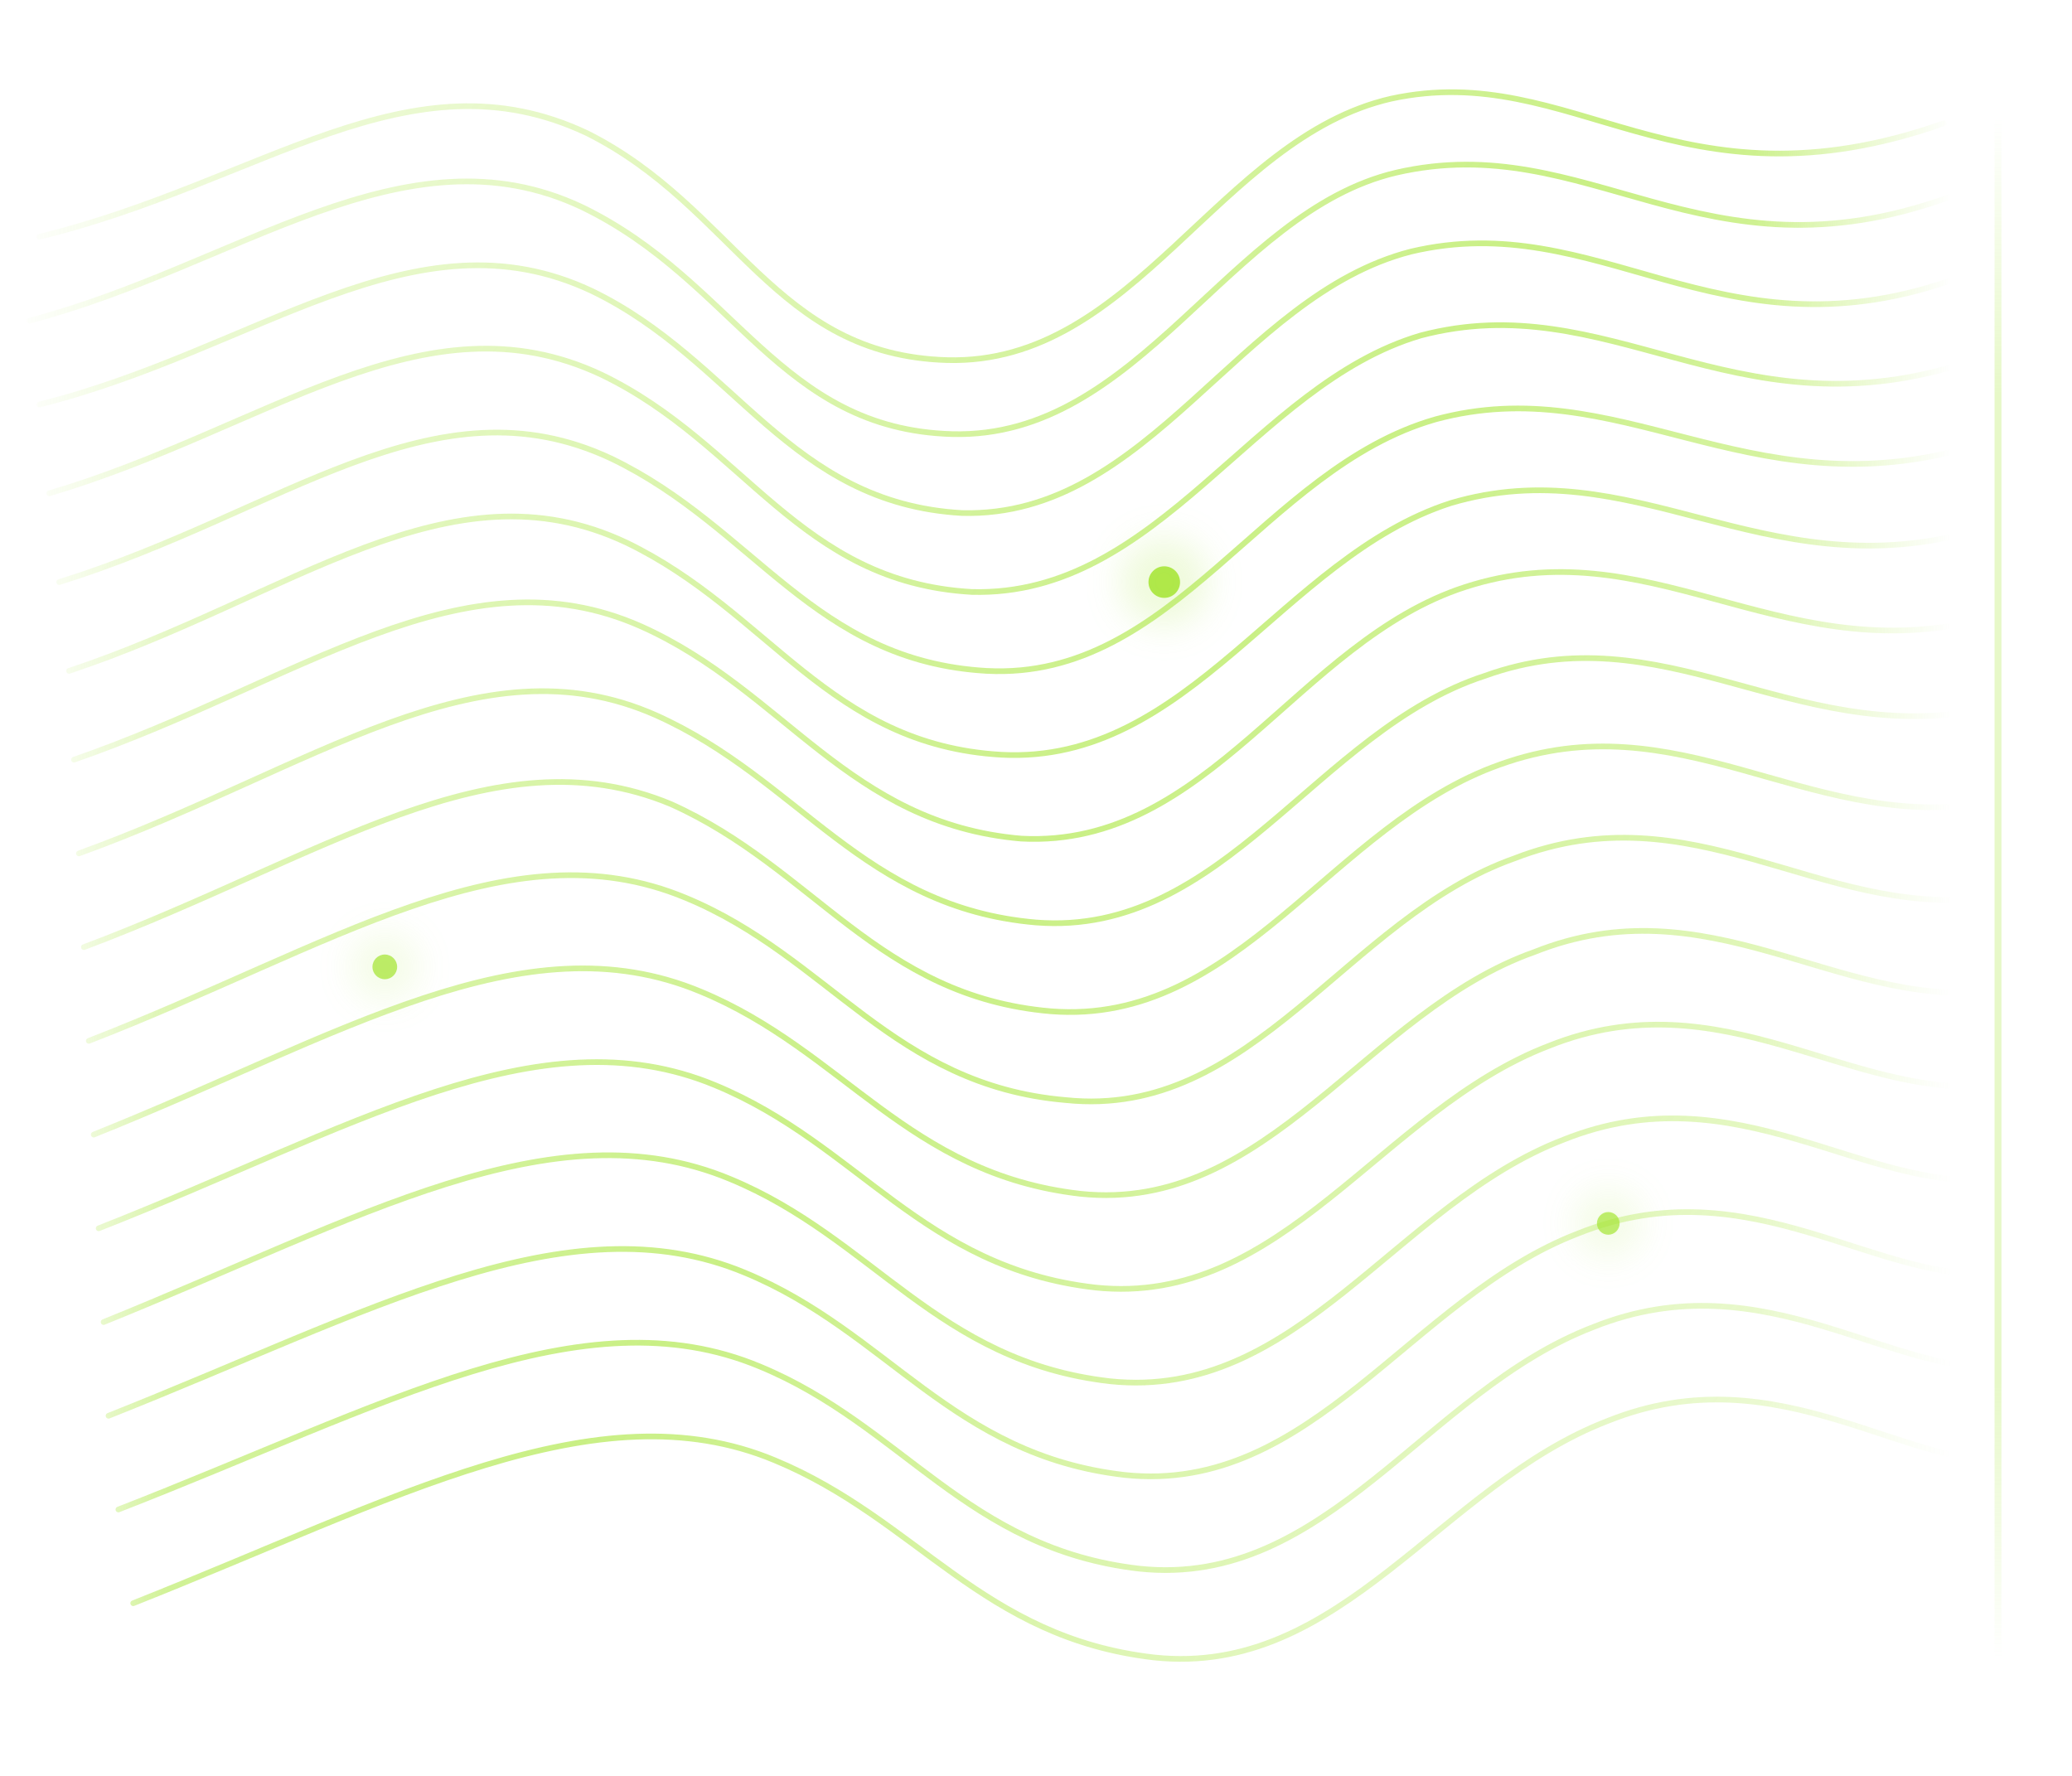
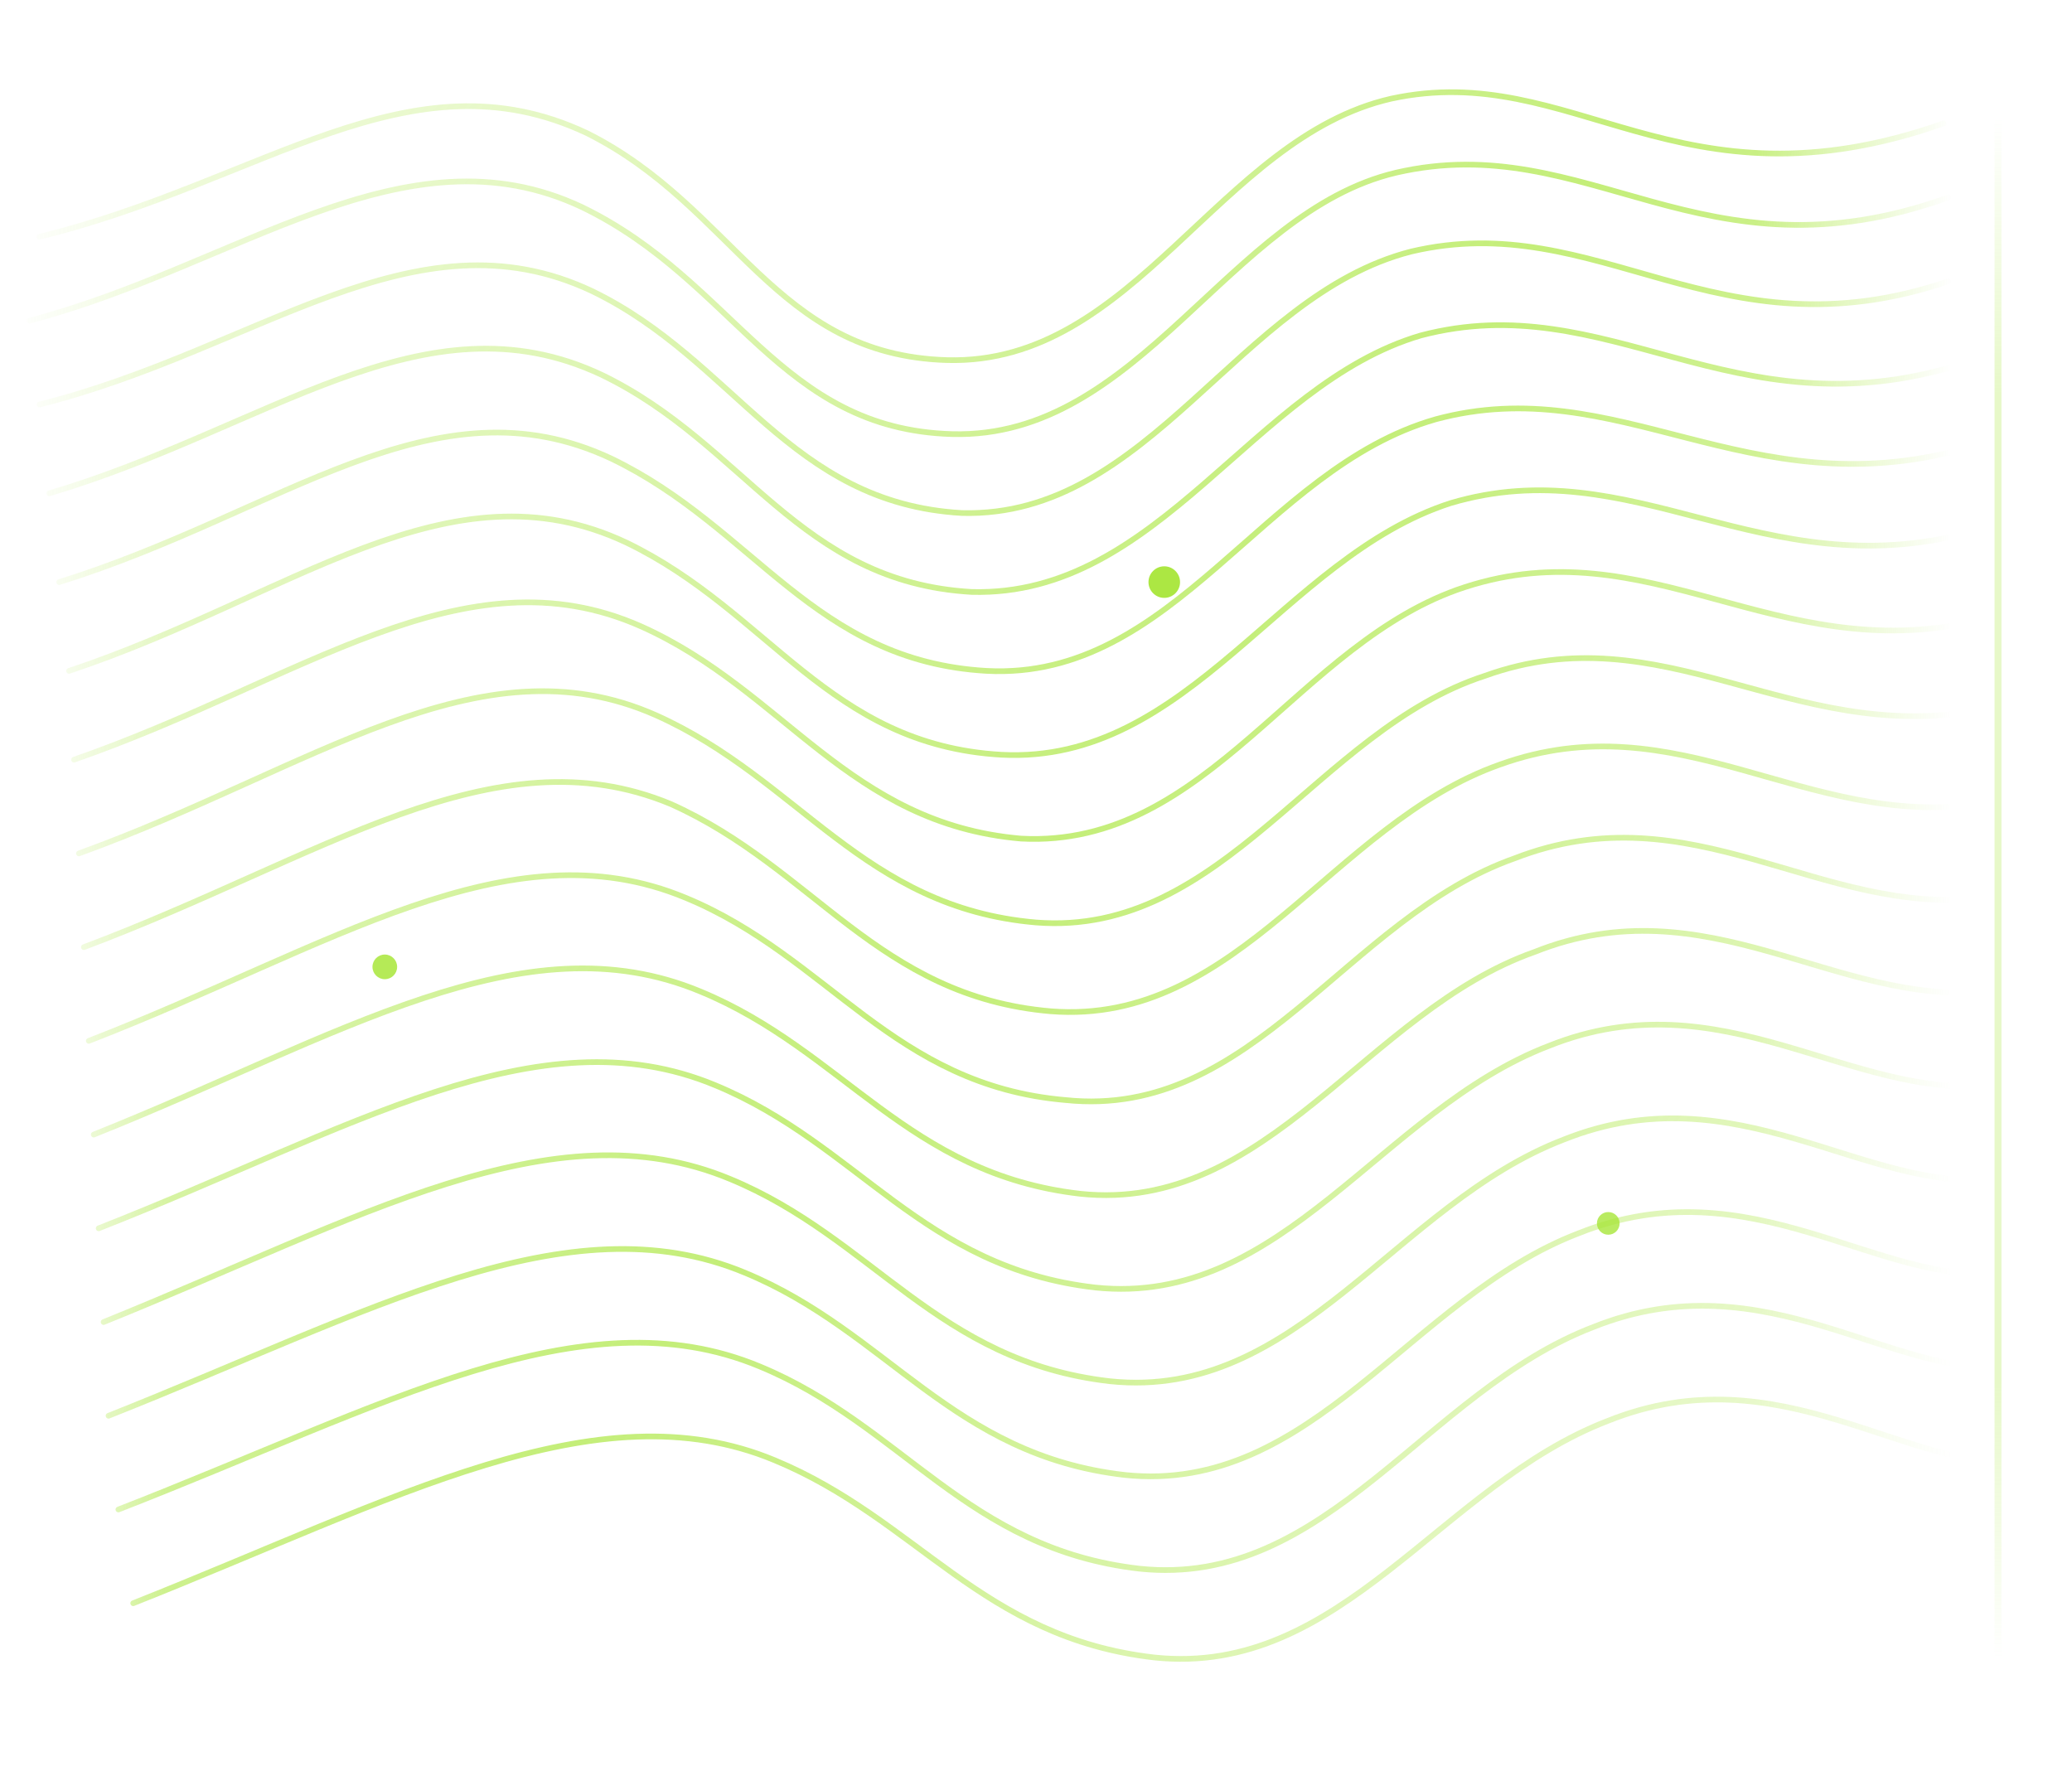
<svg xmlns="http://www.w3.org/2000/svg" width="420" height="360" viewBox="0 0 420 360" fill="none">
  <defs>
    <linearGradient id="topo-stroke" x1="24" y1="32" x2="392" y2="326" gradientUnits="userSpaceOnUse">
      <stop stop-color="#A8E63A" stop-opacity="0.16" />
-       <stop offset="0.5" stop-color="#A8E63A" stop-opacity="0.62" />
-       <stop offset="1" stop-color="#A8E63A" stop-opacity="0.12" />
+       <stop offset="0.5" stop-color="#A8E63A" stop-opacity="0.68" />
+       <stop offset="1" stop-color="#A8E63A" stop-opacity="0.14" />
    </linearGradient>
    <linearGradient id="divider" x1="0" y1="24" x2="0" y2="336" gradientUnits="userSpaceOnUse">
      <stop stop-color="#A8E63A" stop-opacity="0" />
      <stop offset="0.18" stop-color="#A8E63A" stop-opacity="0.28" />
      <stop offset="0.82" stop-color="#A8E63A" stop-opacity="0.28" />
      <stop offset="1" stop-color="#A8E63A" stop-opacity="0" />
    </linearGradient>
    <linearGradient id="edge-fade" x1="0" y1="0" x2="1" y2="0">
      <stop stop-color="white" stop-opacity="0" />
      <stop offset="0.08" stop-color="white" />
      <stop offset="0.9" stop-color="white" />
      <stop offset="1" stop-color="white" stop-opacity="0" />
    </linearGradient>
    <mask id="soft-edges">
      <rect width="398" height="360" fill="url(#edge-fade)" />
    </mask>
-     <filter id="soft-glow" x="-100%" y="-100%" width="300%" height="300%">
-       <feGaussianBlur stdDeviation="3.5" />
-     </filter>
+     <style>
+       .wave {
+         will-change: transform;
+         animation: waveFlow 4.6s ease-in-out infinite;
+       }
+ 
+       .wave-1  { animation-delay: -0.00s; }
+       .wave-2  { animation-delay: -0.28s; }
+       .wave-3  { animation-delay: -0.56s; }
+       .wave-4  { animation-delay: -0.84s; }
+       .wave-5  { animation-delay: -1.12s; }
+       .wave-6  { animation-delay: -1.40s; }
+       .wave-7  { animation-delay: -1.68s; }
+       .wave-8  { animation-delay: -1.96s; }
+       .wave-9  { animation-delay: -2.24s; }
+       .wave-10 { animation-delay: -2.52s; }
+       .wave-11 { animation-delay: -2.80s; }
+       .wave-12 { animation-delay: -3.08s; }
+       .wave-13 { animation-delay: -3.36s; }
+       .wave-14 { animation-delay: -3.64s; }
+       .wave-15 { animation-delay: -3.92s; }
+       .wave-16 { animation-delay: -4.20s; }
+ 
+       @keyframes waveFlow {
+         0% {
+           transform: translate(0px, 0px);
+         }
+         25% {
+           transform: translate(7px, -3px);
+         }
+         50% {
+           transform: translate(0px, 3.5px);
+         }
+         75% {
+           transform: translate(-7px, -1.5px);
+         }
+         100% {
+           transform: translate(0px, 0px);
+         }
+       }
+ 
+       .dot-1 {
+         will-change: transform;
+         animation: waveFlow 4.6s ease-in-out infinite;
+         animation-delay: -2.24s;
+       }
+       .dot-2 {
+         will-change: transform;
+         animation: waveFlow 4.6s ease-in-out infinite;
+         animation-delay: -1.12s;
+       }
+       .dot-3 {
+         will-change: transform;
+         animation: waveFlow 4.6s ease-in-out infinite;
+         animation-delay: -3.08s;
+       }
+ 
+       @media (prefers-reduced-motion: reduce) {
+         .wave, .dot-1, .dot-2, .dot-3 {
+           animation: none !important;
+         }
+       }
+     </style>
  </defs>
  <g mask="url(#soft-edges)" stroke="url(#topo-stroke)" stroke-width="1.15" stroke-linecap="round" stroke-linejoin="round" vector-effect="non-scaling-stroke">
-     <path d="M8 48C53 37 83 10 119 27C149 42 157 72 192 73C230 74 247 28 282 20C319 12 340 44 394 25" />
-     <path d="M6 65C48 54 82 25 118 42C149 57 158 87 193 88C231 89 249 43 283 35C322 26 345 58 395 40" />
-     <path d="M8 82C52 71 84 42 120 59C149 73 160 102 195 104C233 105 251 60 286 51C324 42 348 73 395 57" />
-     <path d="M10 100C54 87 86 59 122 76C151 90 162 118 197 120C235 121 254 78 288 68C326 58 351 88 397 74" />
-     <path d="M12 118C57 104 88 76 124 93C153 107 165 134 200 136C238 138 256 95 291 85C328 75 354 103 398 91" />
-     <path d="M14 136C59 121 91 93 127 110C156 124 168 151 203 153C241 155 260 113 294 102C331 91 357 119 399 108" />
-     <path d="M15 154C61 138 94 111 130 127C159 140 172 167 207 170C245 172 263 130 297 119C334 107 360 135 400 126" />
-     <path d="M16 173C63 156 97 129 133 145C162 158 175 184 210 187C248 190 267 148 301 137C337 124 363 151 401 144" />
-     <path d="M17 192C65 174 100 148 136 163C165 176 178 202 213 205C251 208 270 167 304 155C340 142 366 168 401 163" />
-     <path d="M18 211C67 192 103 167 139 182C168 194 181 220 216 223C254 227 273 186 307 174C343 160 369 186 402 182" />
-     <path d="M19 230C69 210 106 186 142 201C171 213 184 238 219 242C257 246 277 205 311 193C346 179 372 204 403 201" />
-     <path d="M20 249C71 229 109 205 145 220C174 232 187 257 222 261C260 265 280 225 314 212C349 198 375 223 404 220" />
-     <path d="M21 268C73 247 112 224 148 239C177 251 190 276 225 280C263 284 283 244 317 231C352 217 378 242 405 239" />
-     <path d="M22 287C75 266 115 243 151 258C180 270 193 295 228 299C266 303 286 263 320 250C355 236 381 261 406 258" />
-     <path d="M24 306C78 285 118 262 154 277C183 289 196 314 231 318C269 322 289 282 323 269C358 255 384 280 408 277" />
-     <path d="M27 325C80 304 121 281 157 296C186 308 199 332 234 336C272 340 292 301 326 288C361 274 387 299 410 296" />
+     <path class="wave wave-1" d="M8 48C53 37 83 10 119 27C149 42 157 72 192 73C230 74 247 28 282 20C319 12 340 44 394 25" />
+     <path class="wave wave-2" d="M6 65C48 54 82 25 118 42C149 57 158 87 193 88C231 89 249 43 283 35C322 26 345 58 395 40" />
+     <path class="wave wave-3" d="M8 82C52 71 84 42 120 59C149 73 160 102 195 104C233 105 251 60 286 51C324 42 348 73 395 57" />
+     <path class="wave wave-4" d="M10 100C54 87 86 59 122 76C151 90 162 118 197 120C235 121 254 78 288 68C326 58 351 88 397 74" />
+     <path class="wave wave-5" d="M12 118C57 104 88 76 124 93C153 107 165 134 200 136C238 138 256 95 291 85C328 75 354 103 398 91" />
+     <path class="wave wave-6" d="M14 136C59 121 91 93 127 110C156 124 168 151 203 153C241 155 260 113 294 102C331 91 357 119 399 108" />
+     <path class="wave wave-7" d="M15 154C61 138 94 111 130 127C159 140 172 167 207 170C245 172 263 130 297 119C334 107 360 135 400 126" />
+     <path class="wave wave-8" d="M16 173C63 156 97 129 133 145C162 158 175 184 210 187C248 190 267 148 301 137C337 124 363 151 401 144" />
+     <path class="wave wave-9" d="M17 192C65 174 100 148 136 163C165 176 178 202 213 205C251 208 270 167 304 155C340 142 366 168 401 163" />
+     <path class="wave wave-10" d="M18 211C67 192 103 167 139 182C168 194 181 220 216 223C254 227 273 186 307 174C343 160 369 186 402 182" />
+     <path class="wave wave-11" d="M19 230C69 210 106 186 142 201C171 213 184 238 219 242C257 246 277 205 311 193C346 179 372 204 403 201" />
+     <path class="wave wave-12" d="M20 249C71 229 109 205 145 220C174 232 187 257 222 261C260 265 280 225 314 212C349 198 375 223 404 220" />
+     <path class="wave wave-13" d="M21 268C73 247 112 224 148 239C177 251 190 276 225 280C263 284 283 244 317 231C352 217 378 242 405 239" />
+     <path class="wave wave-14" d="M22 287C75 266 115 243 151 258C180 270 193 295 228 299C266 303 286 263 320 250C355 236 381 261 406 258" />
+     <path class="wave wave-15" d="M24 306C78 285 118 262 154 277C183 289 196 314 231 318C269 322 289 282 323 269C358 255 384 280 408 277" />
+     <path class="wave wave-16" d="M27 325C80 304 121 281 157 296C186 308 199 332 234 336C272 340 292 301 326 288C361 274 387 299 410 296" />
  </g>
  <path d="M405 24V336" stroke="url(#divider)" stroke-width="1.4" stroke-linecap="round" />
  <g fill="#A8E63A">
-     <circle cx="78" cy="196" r="2.5" opacity="0.75" />
-     <circle cx="78" cy="196" r="7" opacity="0.12" filter="url(#soft-glow)" />
-     <circle cx="236" cy="118" r="3.2" opacity="0.9" />
-     <circle cx="236" cy="118" r="9" opacity="0.18" filter="url(#soft-glow)" />
-     <circle cx="326" cy="248" r="2.3" opacity="0.72" />
-     <circle cx="326" cy="248" r="7" opacity="0.12" filter="url(#soft-glow)" />
+     <circle class="dot-1" cx="78" cy="196" r="2.5" opacity="0.85" />
+     <circle class="dot-2" cx="236" cy="118" r="3.2" opacity="0.95" />
+     <circle class="dot-3" cx="326" cy="248" r="2.3" opacity="0.8" />
  </g>
</svg>
